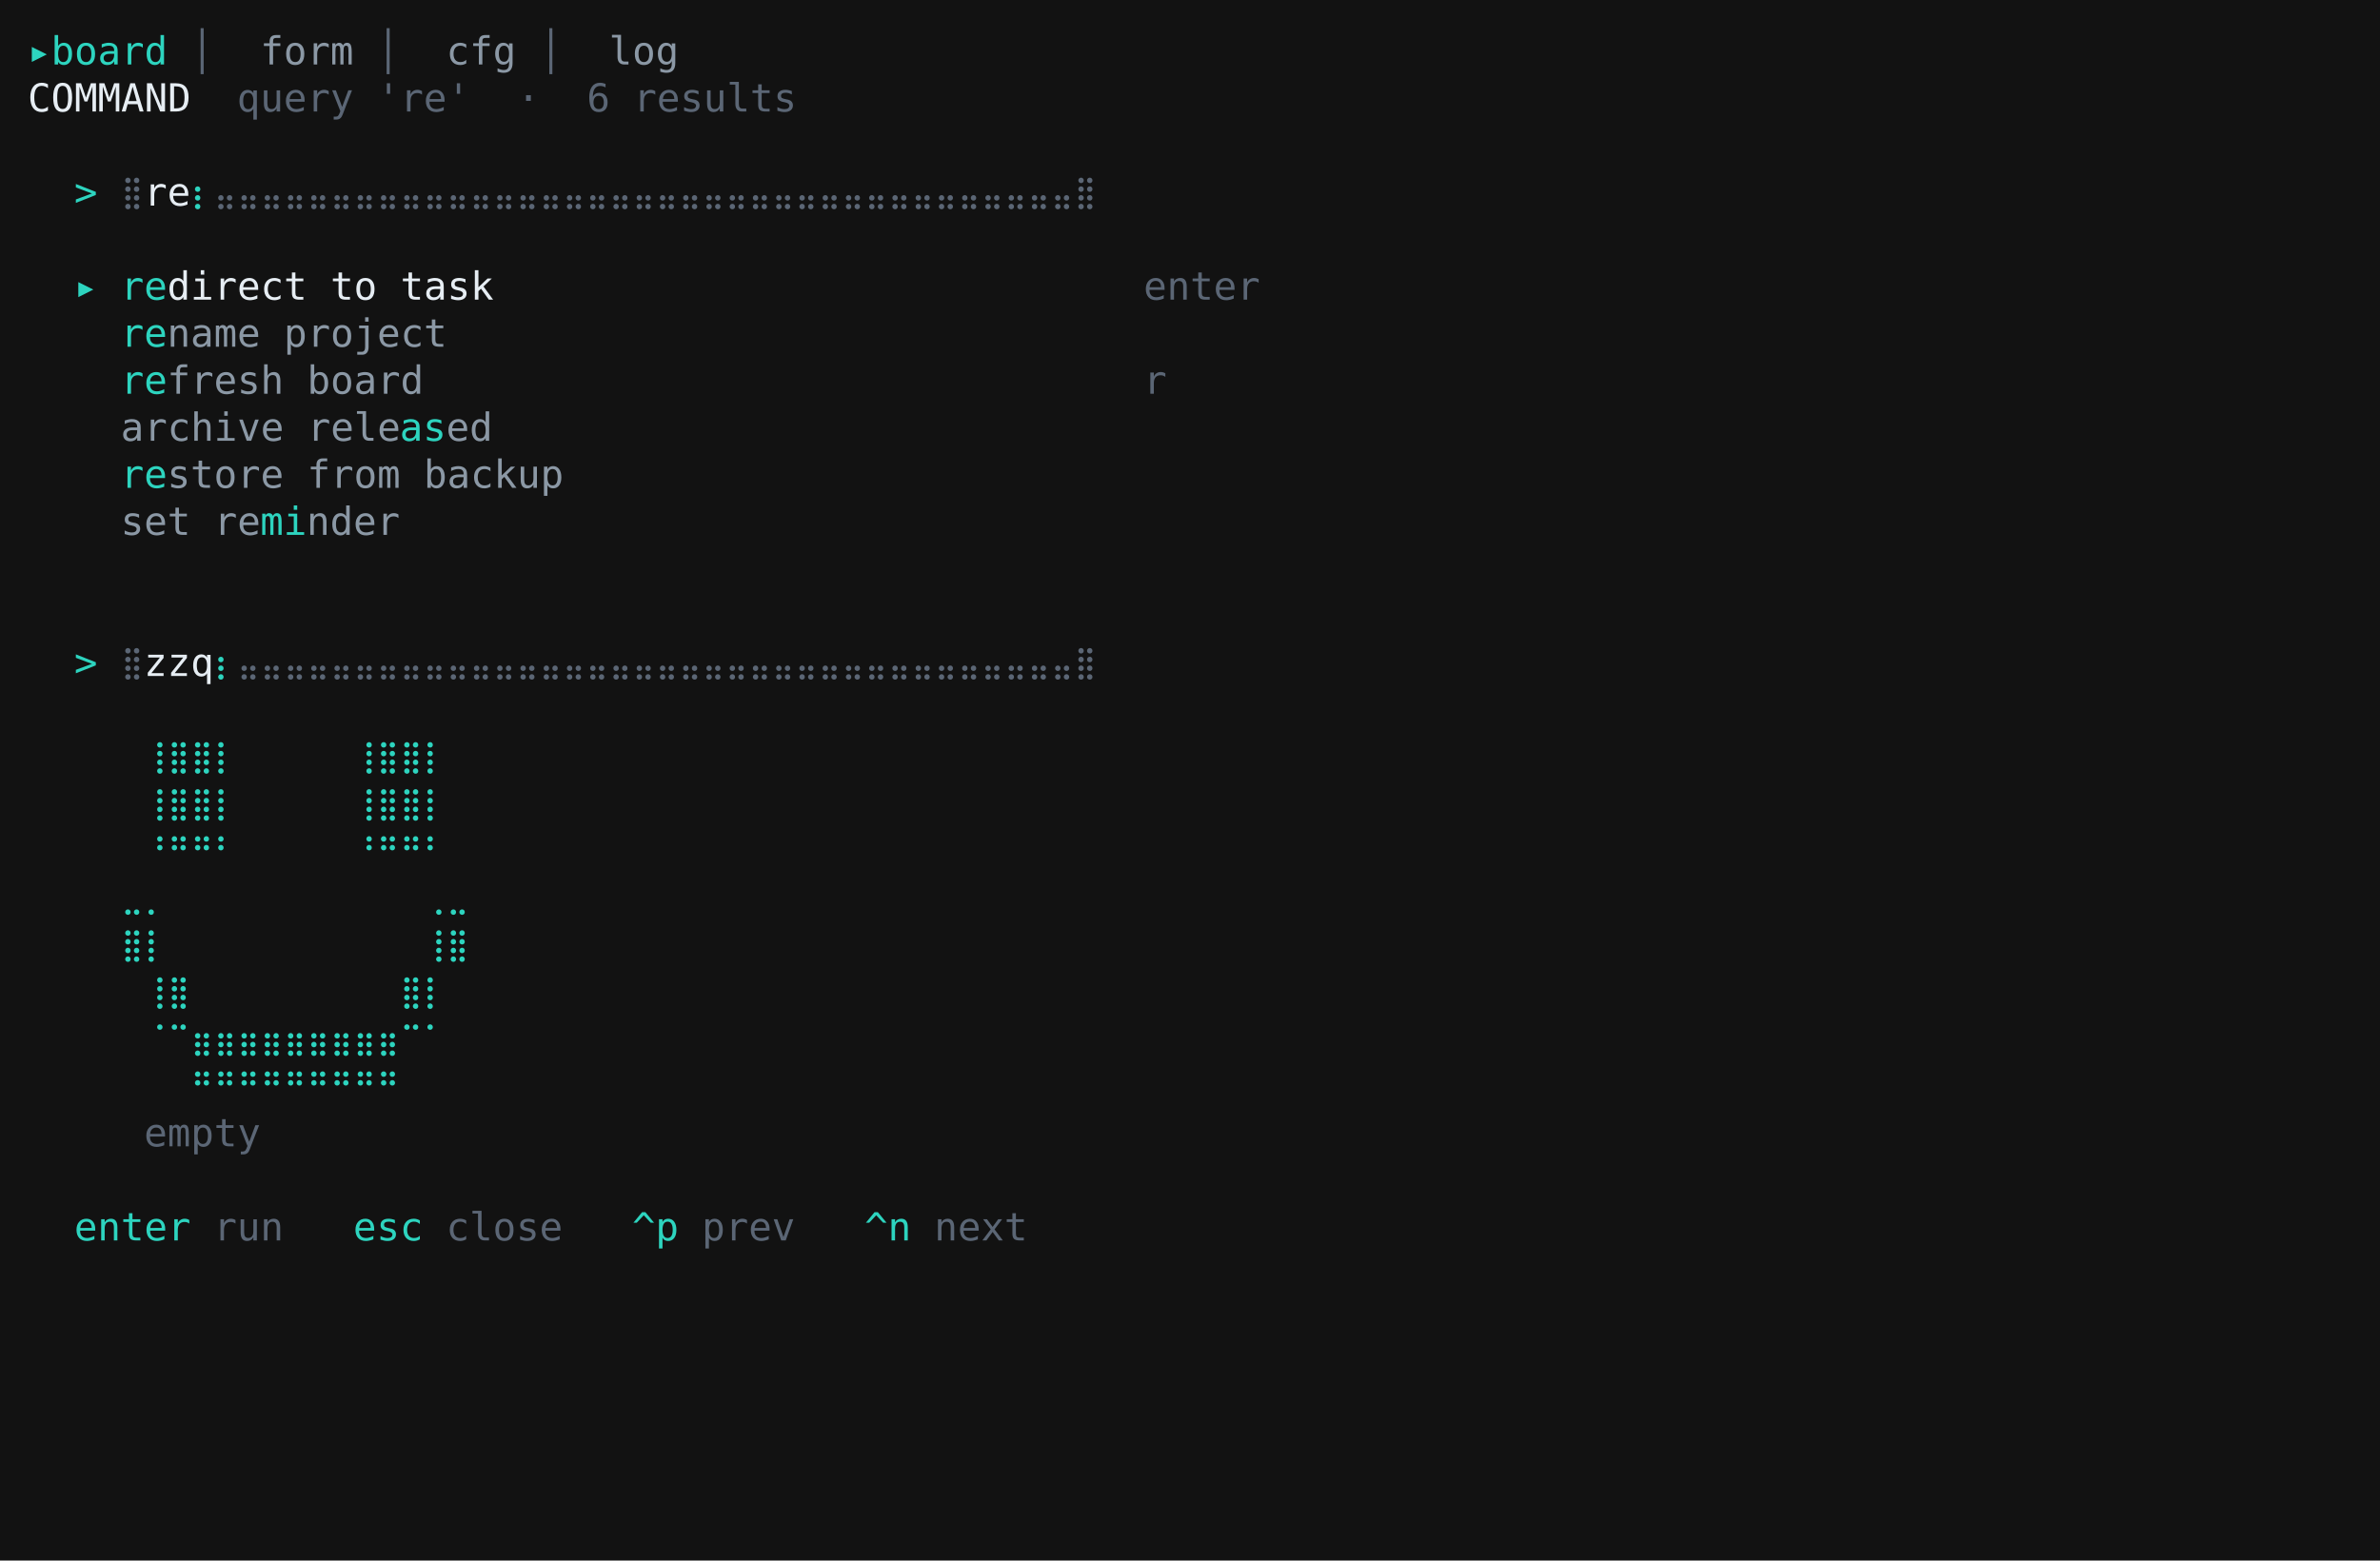
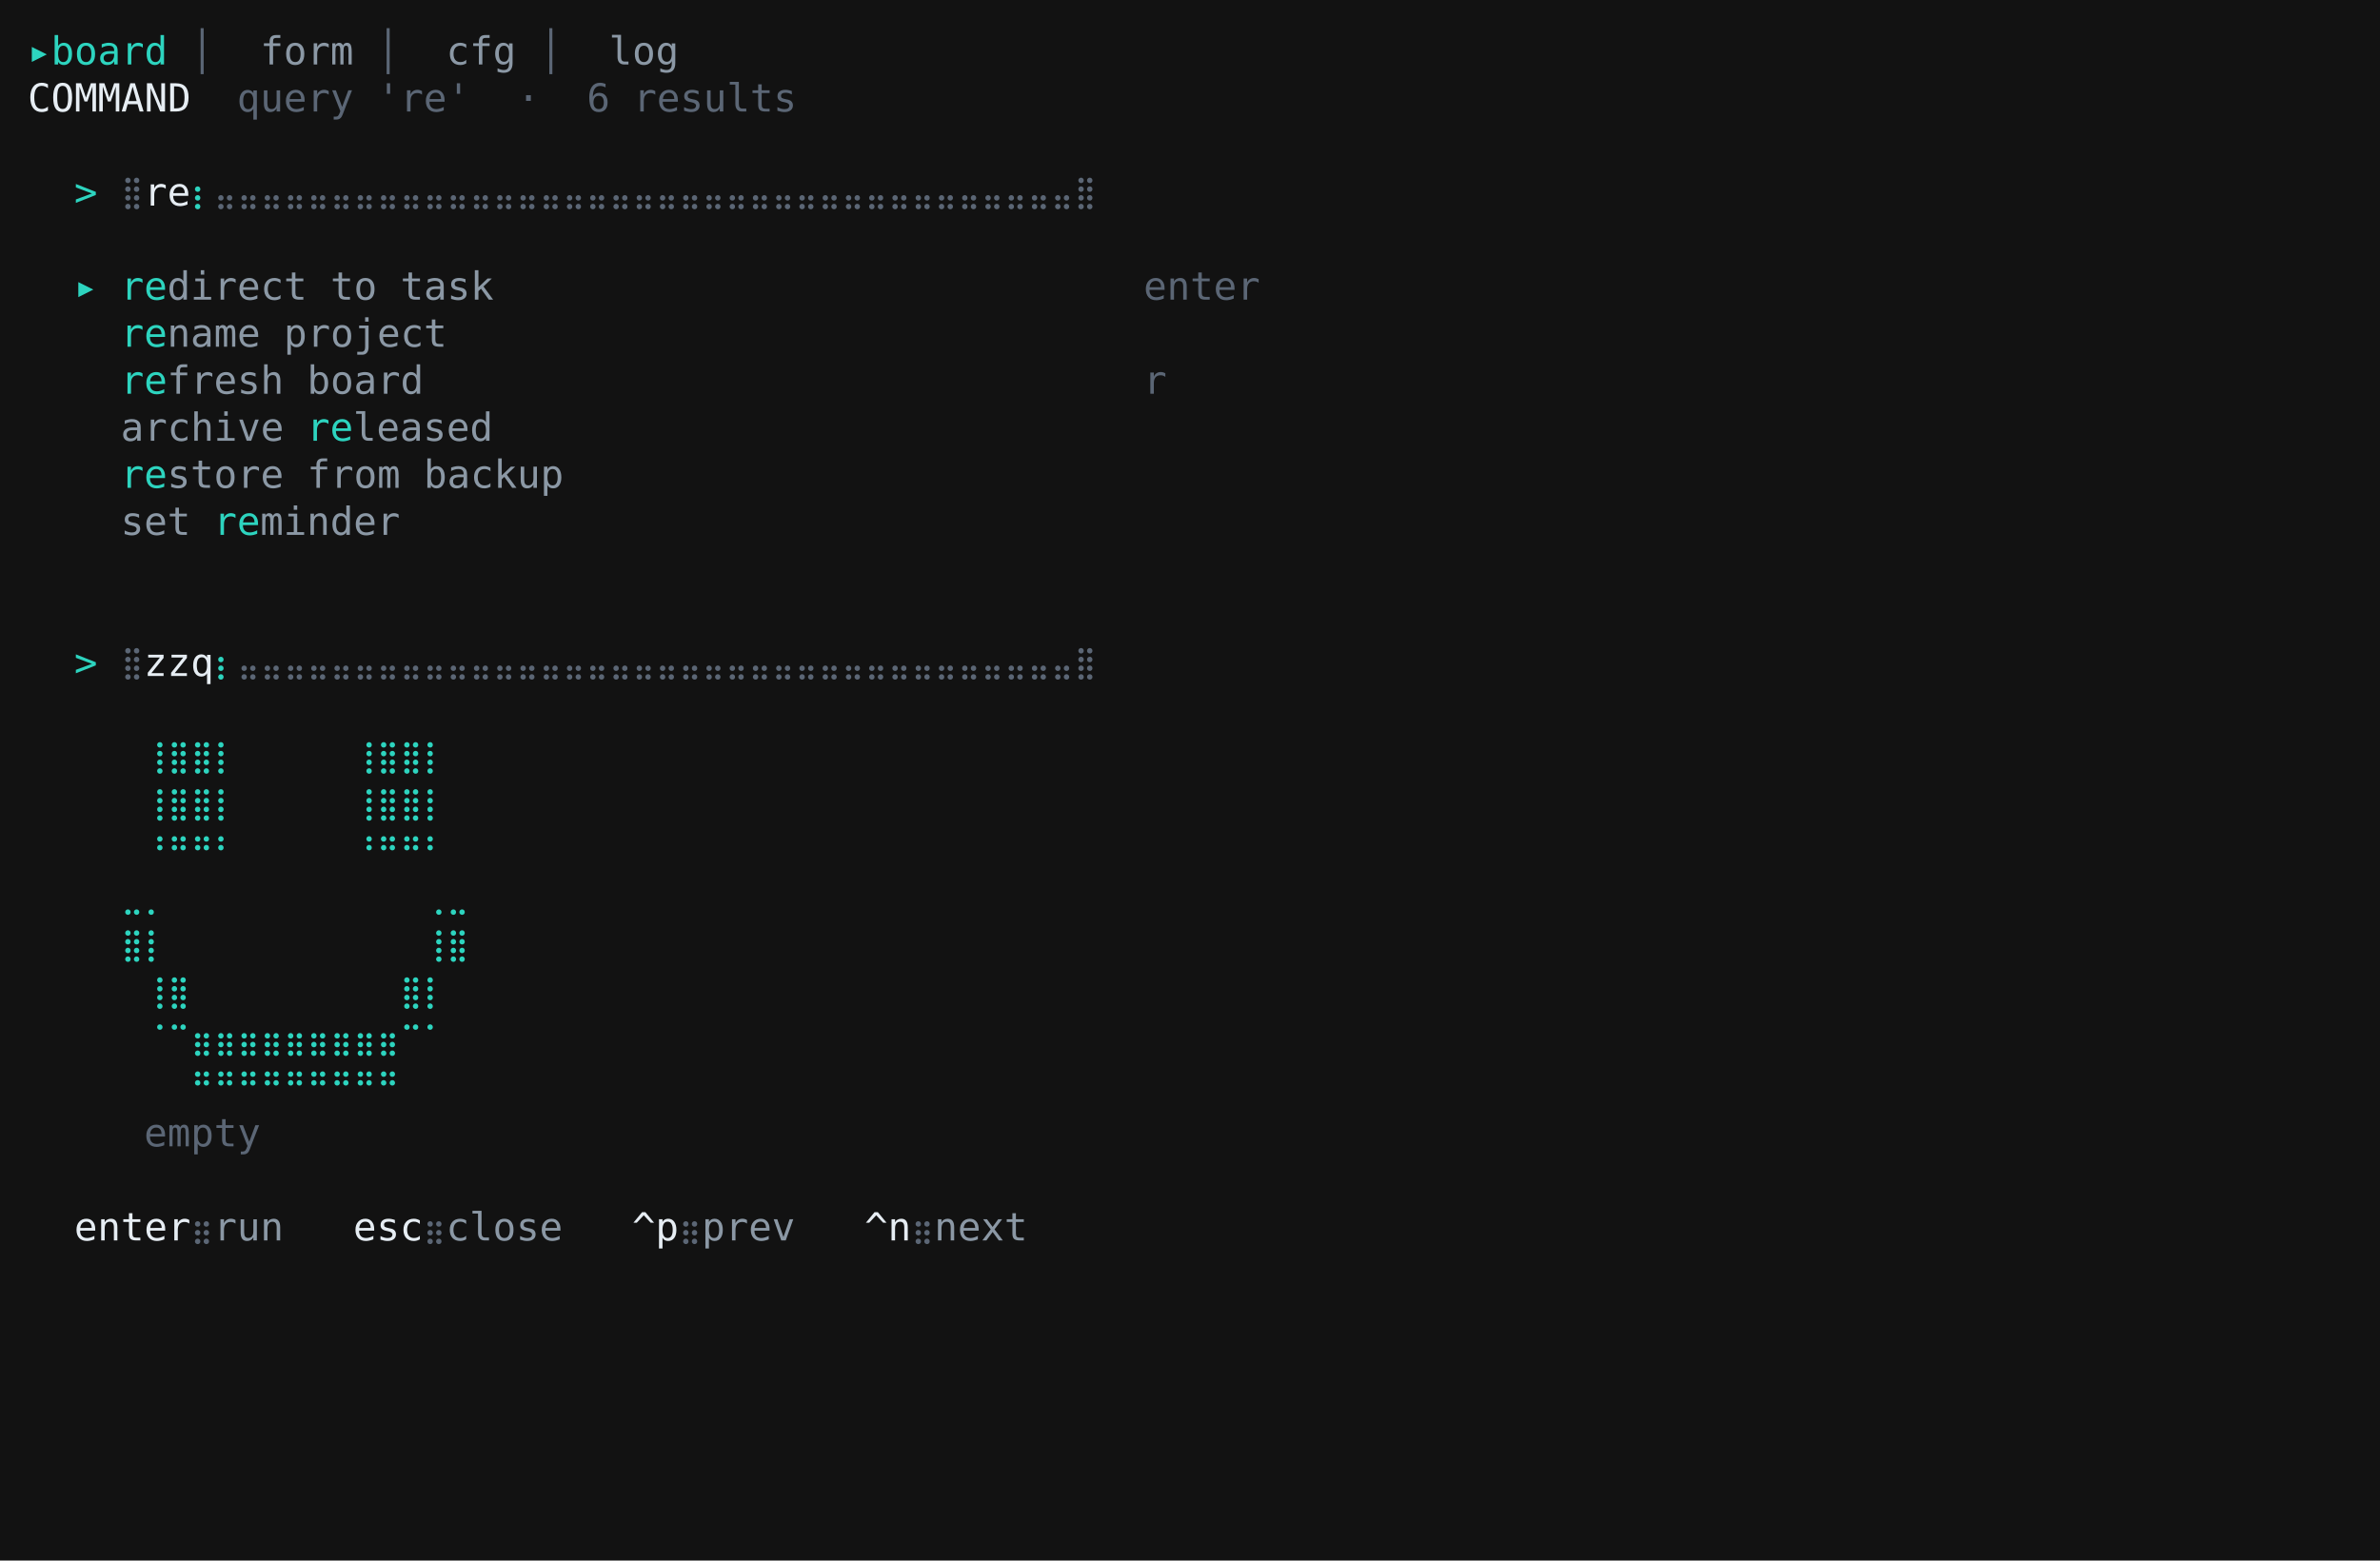
<svg xmlns="http://www.w3.org/2000/svg" viewBox="0 0 860.0 564.0" role="img" aria-label="taskboard · prism · S6 command palette">
  <rect width="860.0" height="564.0" fill="#121212" />
  <g font-family="ui-monospace,SFMono-Regular,'DejaVu Sans Mono','Cascadia Mono',Menlo,Consolas,'Liberation Mono',monospace" font-size="14.0" xml:space="preserve" style="white-space:pre;font-variant-ligatures:none">
    <text x="10.0" y="23.3" fill="#2dd4bf">▸board</text>
    <text x="60.4" y="23.3" fill="#5b6675"> │ </text>
    <text x="85.6" y="23.3" fill="#8b98a5"> form</text>
    <text x="127.6" y="23.3" fill="#5b6675"> │ </text>
    <text x="152.8" y="23.3" fill="#8b98a5"> cfg</text>
    <text x="186.4" y="23.3" fill="#5b6675"> │ </text>
    <text x="211.6" y="23.3" fill="#8b98a5"> log</text>
    <text x="10.0" y="40.3" fill="#e6edf3">COMMAND</text>
    <text x="85.6" y="40.3" fill="#5b6675">query 're'  ·  6 results</text>
    <text x="26.8" y="74.3" fill="#2dd4bf">&gt; </text>
    <text x="43.6" y="74.3" fill="#5b6675">⣿</text>
    <text x="52.0" y="74.3" fill="#e6edf3">re</text>
    <text x="68.8" y="74.3" fill="#2dd4bf">⡆</text>
    <text x="77.2" y="74.3" fill="#5b6675">⣤⣤⣤⣤⣤⣤⣤⣤⣤⣤⣤⣤⣤⣤⣤⣤⣤⣤⣤⣤⣤⣤⣤⣤⣤⣤⣤⣤⣤⣤⣤⣤⣤⣤⣤⣤⣤⣿</text>
    <text x="26.8" y="108.3" fill="#2dd4bf">▸</text>
    <text x="43.6" y="108.3" fill="#2dd4bf">re</text>
-     <text x="60.4" y="108.3" fill="#e6edf3">direct to task</text>
+     <text x="60.4" y="108.3" fill="#8b98a5">direct to task</text>
    <text x="413.2" y="108.3" fill="#5b6675">enter</text>
    <text x="43.6" y="125.3" fill="#2dd4bf">re</text>
    <text x="60.4" y="125.3" fill="#8b98a5">name project</text>
    <text x="43.6" y="142.3" fill="#2dd4bf">re</text>
    <text x="60.4" y="142.3" fill="#8b98a5">fresh board</text>
    <text x="413.2" y="142.3" fill="#5b6675">r</text>
-     <text x="43.6" y="159.3" fill="#8b98a5">archive rele</text>
-     <text x="144.4" y="159.3" fill="#2dd4bf">as</text>
-     <text x="161.2" y="159.3" fill="#8b98a5">ed</text>
+     <text x="43.6" y="159.3" fill="#8b98a5">archive </text>
+     <text x="110.8" y="159.3" fill="#2dd4bf">re</text>
+     <text x="127.6" y="159.3" fill="#8b98a5">leased</text>
    <text x="43.6" y="176.3" fill="#2dd4bf">re</text>
    <text x="60.4" y="176.3" fill="#8b98a5">store from backup</text>
-     <text x="43.6" y="193.3" fill="#8b98a5">set re</text>
-     <text x="94.0" y="193.3" fill="#2dd4bf">mi</text>
-     <text x="110.8" y="193.3" fill="#8b98a5">nder</text>
+     <text x="43.6" y="193.3" fill="#8b98a5">set </text>
+     <text x="77.2" y="193.3" fill="#2dd4bf">re</text>
+     <text x="94.0" y="193.3" fill="#8b98a5">minder</text>
    <text x="26.8" y="244.3" fill="#2dd4bf">&gt; </text>
    <text x="43.6" y="244.3" fill="#5b6675">⣿</text>
    <text x="52.0" y="244.3" fill="#e6edf3">zzq</text>
    <text x="77.2" y="244.3" fill="#2dd4bf">⡆</text>
    <text x="85.6" y="244.3" fill="#5b6675">⣤⣤⣤⣤⣤⣤⣤⣤⣤⣤⣤⣤⣤⣤⣤⣤⣤⣤⣤⣤⣤⣤⣤⣤⣤⣤⣤⣤⣤⣤⣤⣤⣤⣤⣤⣤⣿</text>
    <text x="43.6" y="278.3" fill="#2dd4bf">⠀⢸⣿⣿⡇⠀⠀⠀⠀⠀⢸⣿⣿⡇⠀</text>
    <text x="43.6" y="295.3" fill="#2dd4bf">⠀⢸⣿⣿⡇⠀⠀⠀⠀⠀⢸⣿⣿⡇⠀</text>
    <text x="43.6" y="312.3" fill="#2dd4bf">⠀⠘⠛⠛⠃⠀⠀⠀⠀⠀⠘⠛⠛⠃⠀</text>
    <text x="43.6" y="329.3" fill="#2dd4bf">⣀⡀⠀⠀⠀⠀⠀⠀⠀⠀⠀⠀⠀⢀⣀</text>
    <text x="43.6" y="346.3" fill="#2dd4bf">⣿⡇⠀⠀⠀⠀⠀⠀⠀⠀⠀⠀⠀⢸⣿</text>
    <text x="43.6" y="363.3" fill="#2dd4bf">⠀⢸⣿⠀⠀⠀⠀⠀⠀⠀⠀⠀⣿⡇⠀</text>
    <text x="43.6" y="380.3" fill="#2dd4bf">⠀⠈⠉⣶⣶⣶⣶⣶⣶⣶⣶⣶⠉⠁⠀</text>
    <text x="43.6" y="397.3" fill="#2dd4bf">⠀⠀⠀⠛⠛⠛⠛⠛⠛⠛⠛⠛⠀⠀⠀</text>
    <text x="43.6" y="414.3" fill="#5b6675"> empty</text>
-     <text x="26.8" y="448.3" fill="#2dd4bf">enter</text>
-     <text x="77.2" y="448.3" fill="#5b6675">run</text>
-     <text x="127.6" y="448.3" fill="#2dd4bf">esc</text>
-     <text x="161.2" y="448.3" fill="#5b6675">close</text>
-     <text x="228.4" y="448.3" fill="#2dd4bf">^p</text>
-     <text x="253.6" y="448.3" fill="#5b6675">prev</text>
-     <text x="312.4" y="448.3" fill="#2dd4bf">^n</text>
-     <text x="337.6" y="448.3" fill="#5b6675">next</text>
+     <text x="26.8" y="448.3" fill="#e6edf3">enter</text>
+     <text x="68.8" y="448.3" fill="#5b6675">⣶</text>
+     <text x="77.2" y="448.3" fill="#8b98a5">run</text>
+     <text x="127.6" y="448.3" fill="#e6edf3">esc</text>
+     <text x="152.8" y="448.3" fill="#5b6675">⣶</text>
+     <text x="161.2" y="448.3" fill="#8b98a5">close</text>
+     <text x="228.4" y="448.3" fill="#e6edf3">^p</text>
+     <text x="245.2" y="448.3" fill="#5b6675">⣶</text>
+     <text x="253.6" y="448.3" fill="#8b98a5">prev</text>
+     <text x="312.4" y="448.3" fill="#e6edf3">^n</text>
+     <text x="329.2" y="448.3" fill="#5b6675">⣶</text>
+     <text x="337.6" y="448.3" fill="#8b98a5">next</text>
  </g>
</svg>
